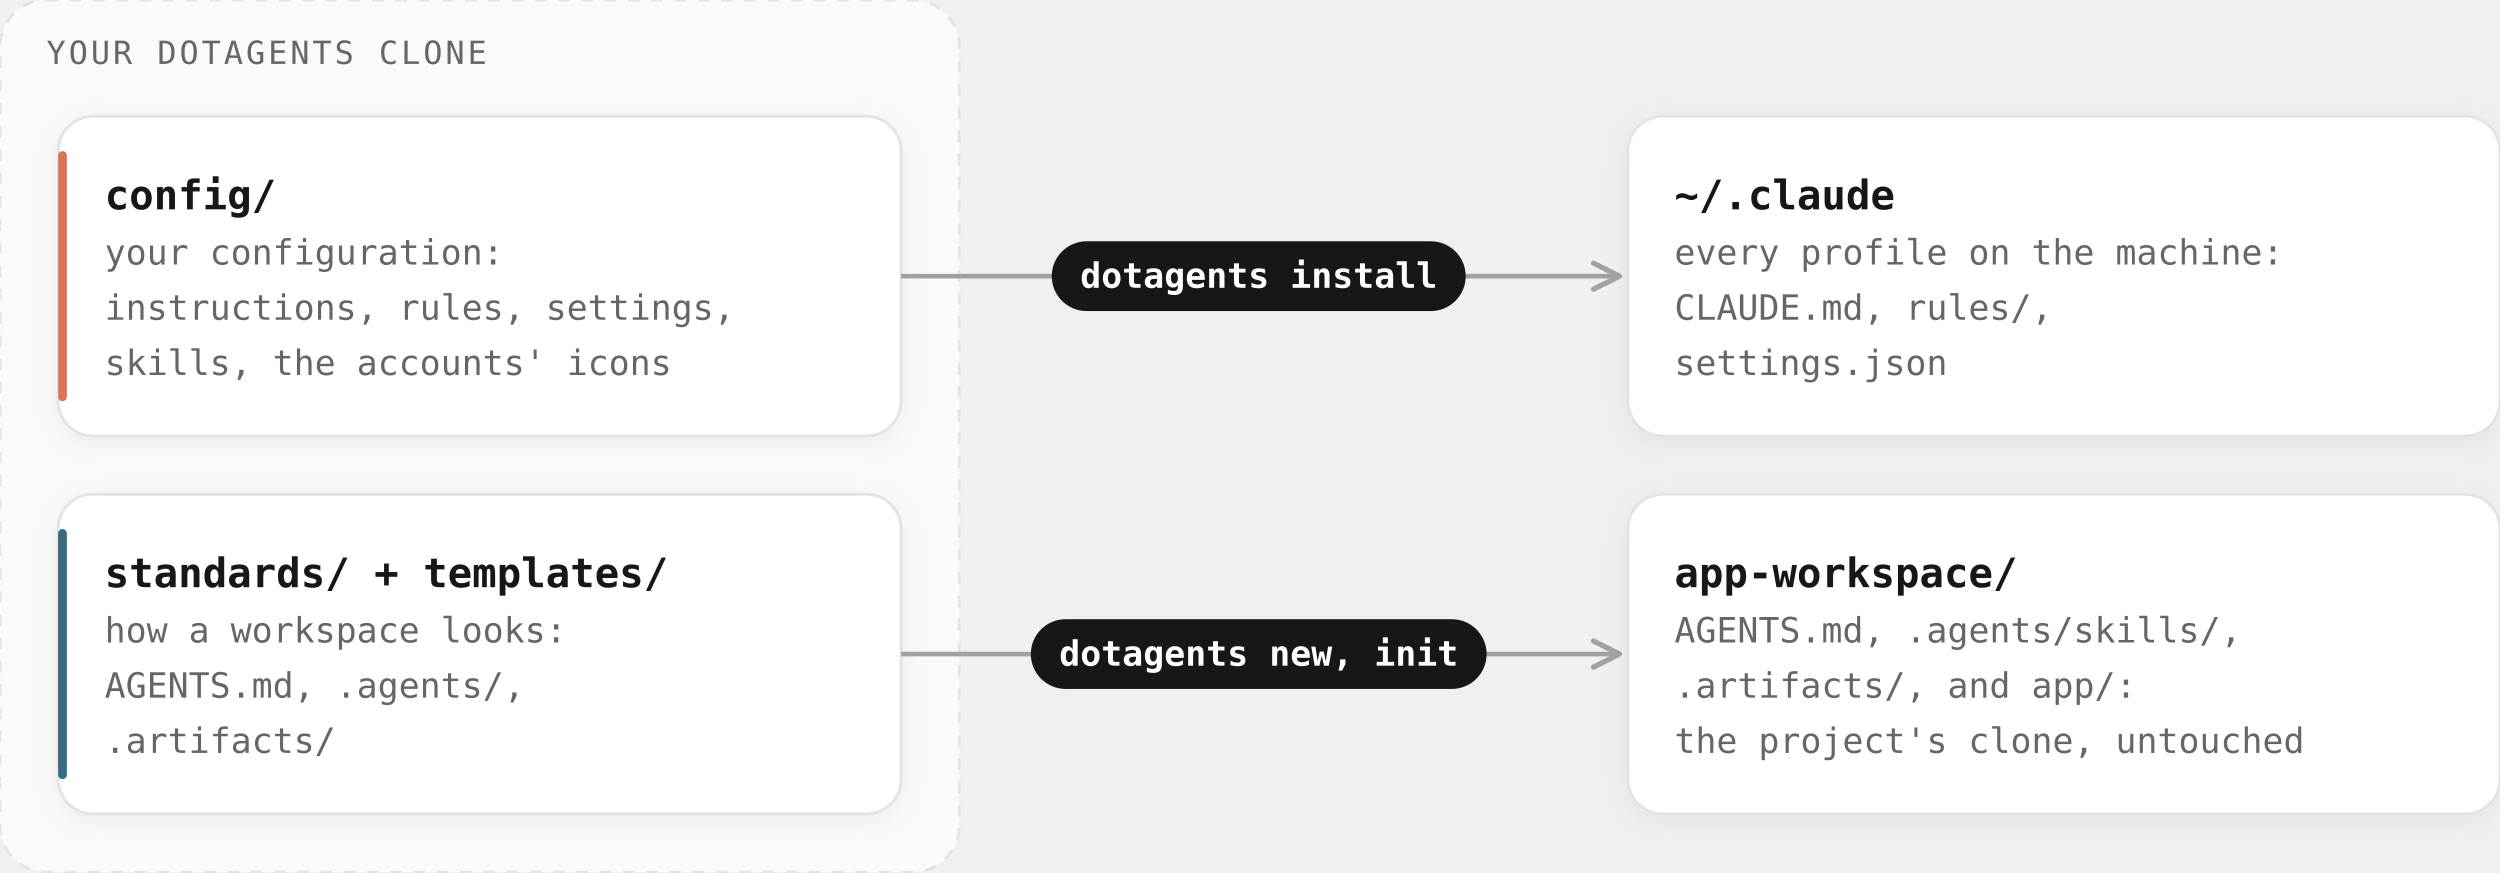
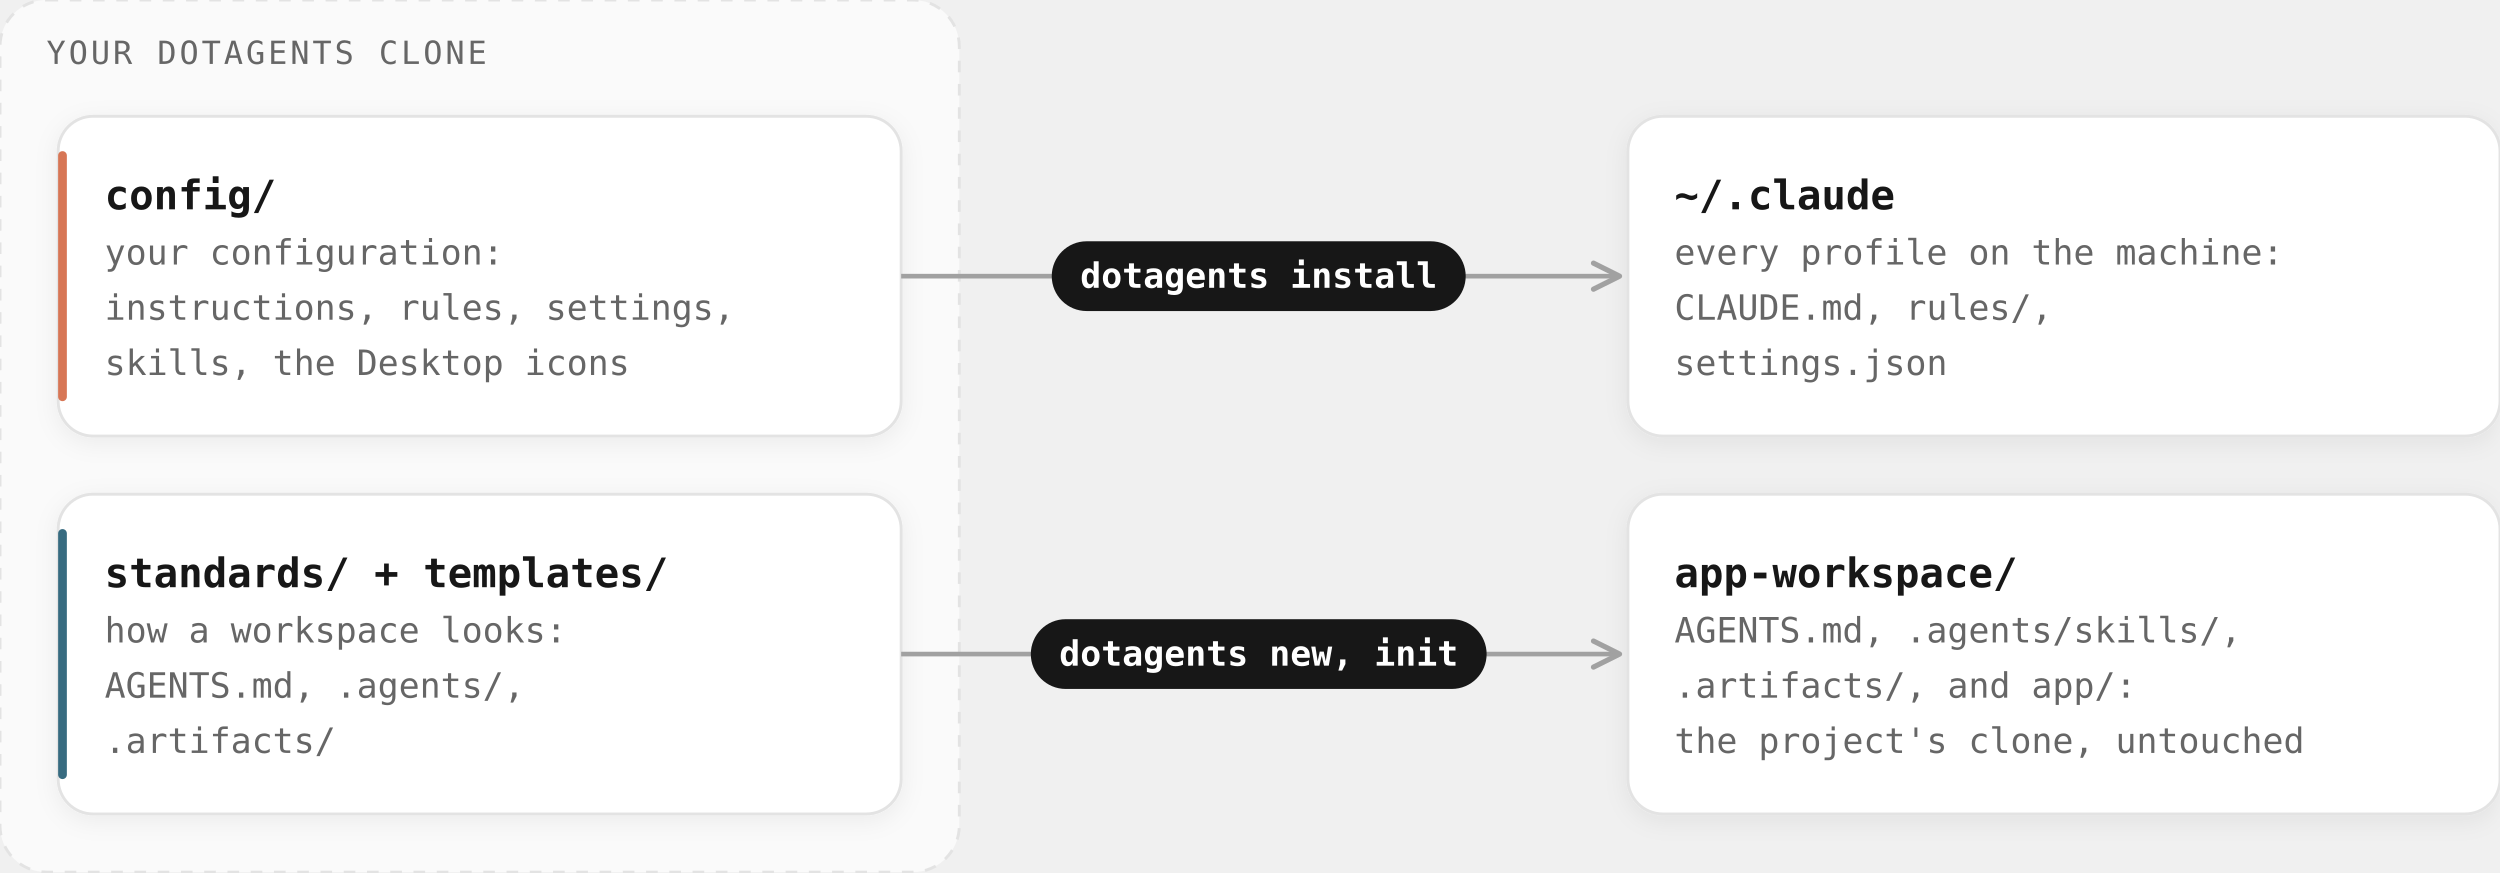
<svg xmlns="http://www.w3.org/2000/svg" width="860" height="300" viewBox="0 0 860 300" role="img" aria-label="How it works: your clone's config goes to ~/.claude with dotagents install, and to a workspace with dotagents new or init" font-family="ui-monospace, 'Geist Mono', SFMono-Regular, Menlo, Consolas, monospace">
  <defs>
    <filter id="shadow" x="-10%" y="-10%" width="120%" height="140%">
      <feDropShadow dx="0" dy="2" stdDeviation="4" flood-color="#000000" flood-opacity="0.06" />
    </filter>
    <marker id="head" viewBox="0 0 10 10" refX="8" refY="5" markerWidth="7" markerHeight="7" orient="auto-start-reverse">
      <path d="M1 1L9 5L1 9" fill="none" stroke="#a1a1a1" stroke-width="1.6" stroke-linecap="round" stroke-linejoin="round" />
    </marker>
  </defs>
  <rect x="0" y="0" width="330" height="300" rx="16" fill="#fafafa" stroke="#e3e3e3" stroke-dasharray="4 4" />
  <text x="16" y="22" font-size="11" letter-spacing="1" fill="#666666">YOUR DOTAGENTS CLONE</text>
  <g filter="url(#shadow)">
    <rect x="20" y="40" width="290" height="110" rx="12" fill="#ffffff" stroke="#e3e3e3" />
  </g>
  <rect x="20" y="52" width="3" height="86" rx="1.5" fill="#D77655" />
  <text x="36" y="72" font-size="14" font-weight="700" fill="#171717">config/</text>
  <text x="36" y="91" font-size="12" fill="#666666">your configuration:</text>
  <text x="36" y="110" font-size="12" fill="#666666">instructions, rules, settings,</text>
-   <text x="36" y="129" font-size="12" fill="#666666">skills, the accounts' icons</text>
+   <text x="36" y="129" font-size="12" fill="#666666">skills, the Desktop icons</text>
  <g filter="url(#shadow)">
    <rect x="20" y="170" width="290" height="110" rx="12" fill="#ffffff" stroke="#e3e3e3" />
  </g>
  <rect x="20" y="182" width="3" height="86" rx="1.5" fill="#376B80" />
  <text x="36" y="202" font-size="14" font-weight="700" fill="#171717">standards/ + templates/</text>
  <text x="36" y="221" font-size="12" fill="#666666">how a workspace looks:</text>
  <text x="36" y="240" font-size="12" fill="#666666">AGENTS.md, .agents/,</text>
  <text x="36" y="259" font-size="12" fill="#666666">.artifacts/</text>
  <g filter="url(#shadow)">
    <rect x="560" y="40" width="300" height="110" rx="12" fill="#ffffff" stroke="#e3e3e3" />
  </g>
  <text x="576" y="72" font-size="14" font-weight="700" fill="#171717">~/.claude</text>
  <text x="576" y="91" font-size="12" fill="#666666">every profile on the machine:</text>
  <text x="576" y="110" font-size="12" fill="#666666">CLAUDE.md, rules/,</text>
  <text x="576" y="129" font-size="12" fill="#666666">settings.json</text>
  <g filter="url(#shadow)">
    <rect x="560" y="170" width="300" height="110" rx="12" fill="#ffffff" stroke="#e3e3e3" />
  </g>
  <text x="576" y="202" font-size="14" font-weight="700" fill="#171717">app-workspace/</text>
  <text x="576" y="221" font-size="12" fill="#666666">AGENTS.md, .agents/skills/,</text>
  <text x="576" y="240" font-size="12" fill="#666666">.artifacts/, and app/:</text>
  <text x="576" y="259" font-size="12" fill="#666666">the project's clone, untouched</text>
  <path d="M310 95L556 95" fill="none" stroke="#a1a1a1" stroke-width="1.6" marker-end="url(#head)" />
  <rect x="361.8" y="83" width="142.4" height="24" rx="12" fill="#171717" />
  <text x="433" y="99" font-size="12" font-weight="600" text-anchor="middle" fill="#ffffff">dotagents install</text>
  <path d="M310 225L556 225" fill="none" stroke="#a1a1a1" stroke-width="1.6" marker-end="url(#head)" />
  <rect x="354.6" y="213" width="156.8" height="24" rx="12" fill="#171717" />
  <text x="433" y="229" font-size="12" font-weight="600" text-anchor="middle" fill="#ffffff">dotagents new, init</text>
</svg>
